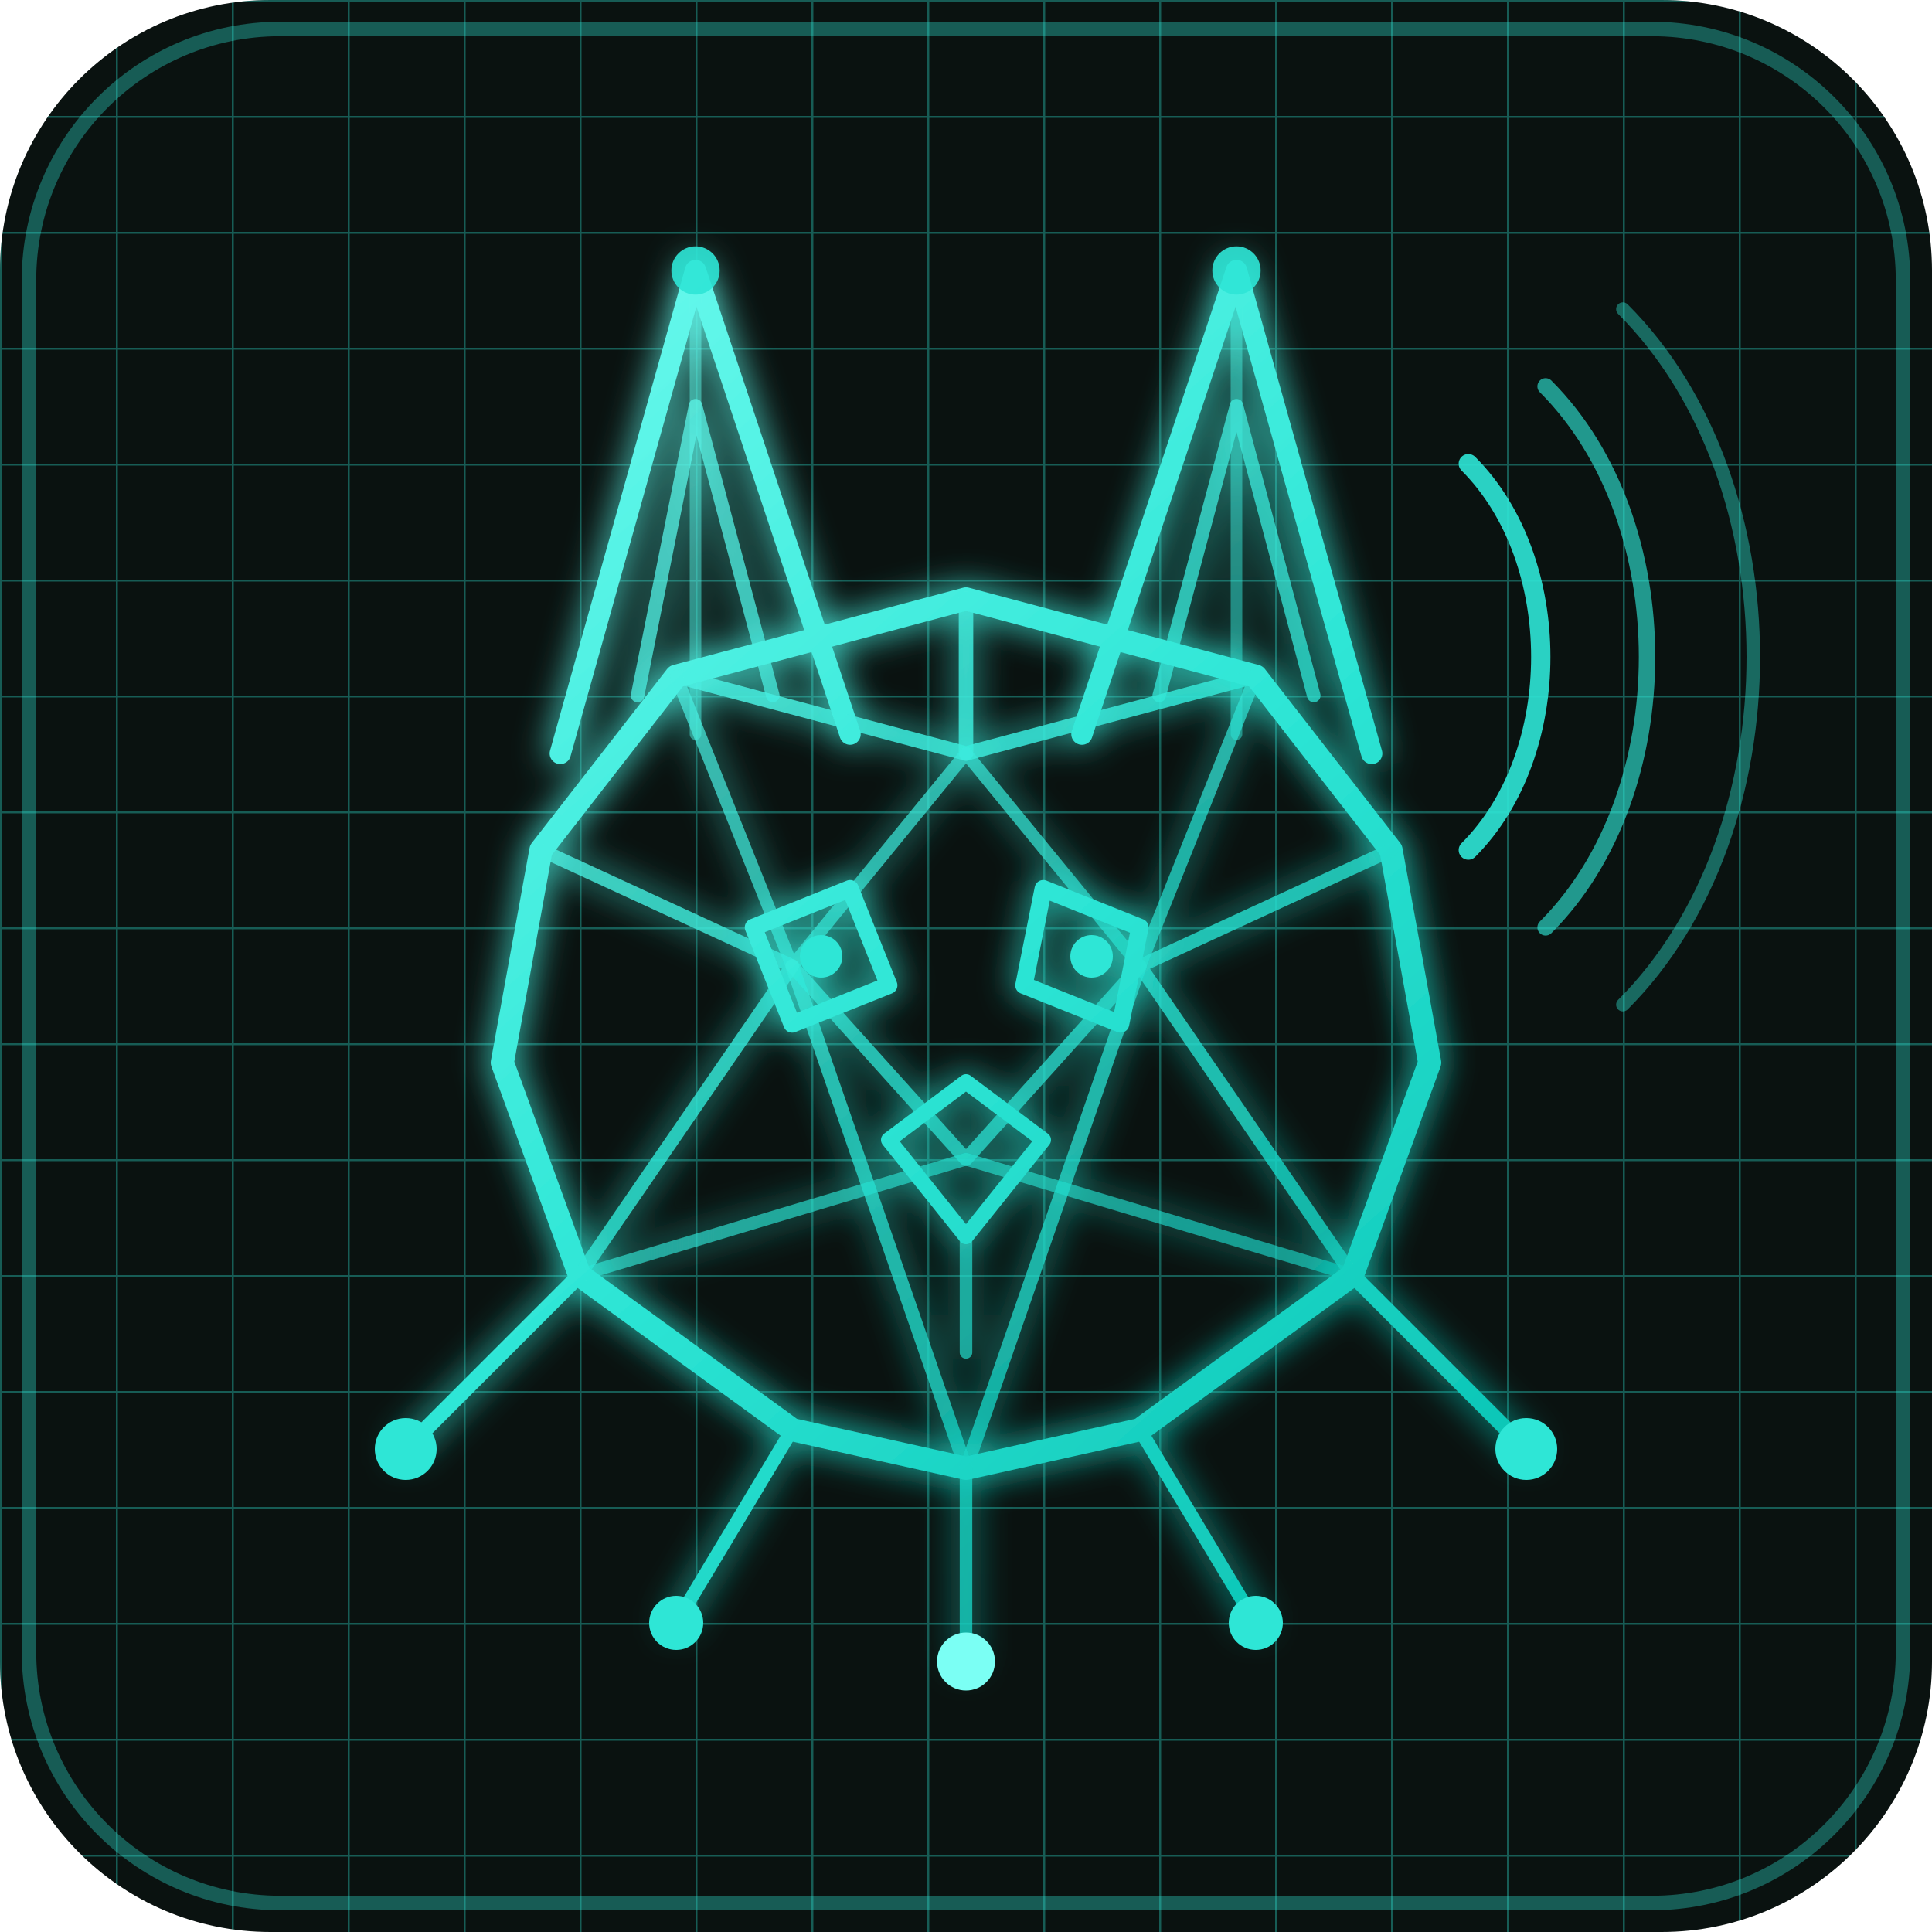
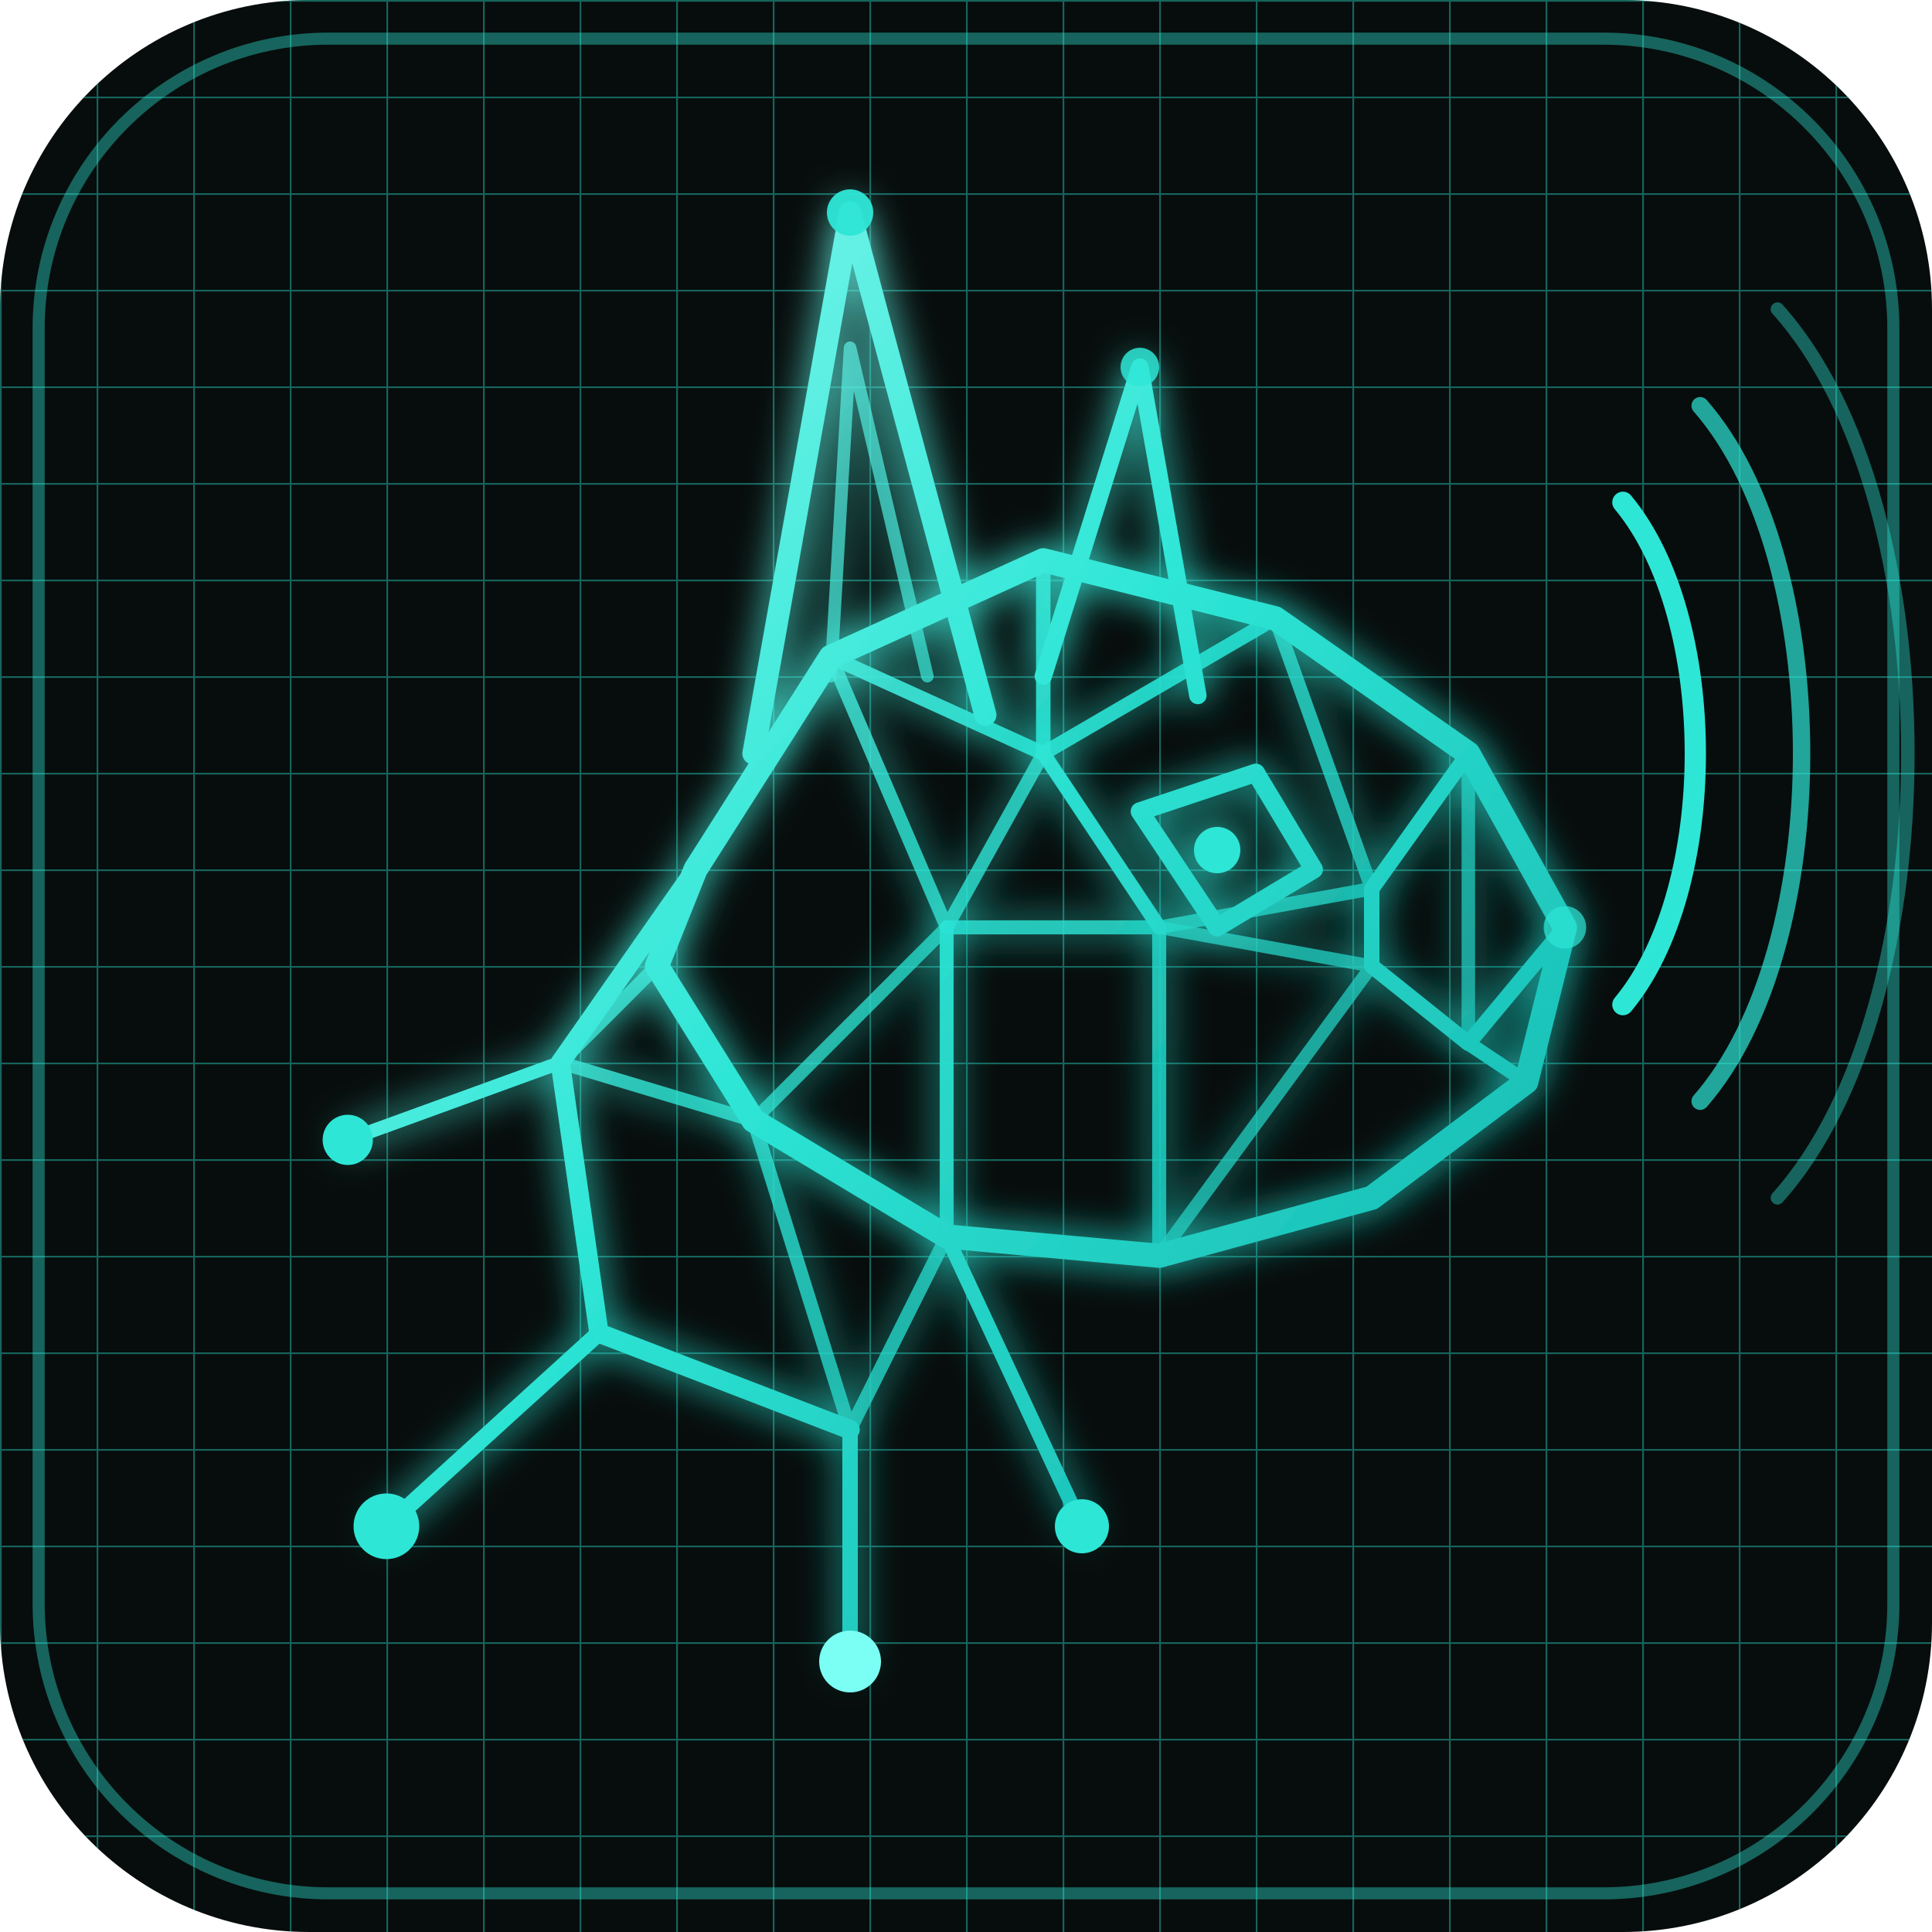
<svg xmlns="http://www.w3.org/2000/svg" viewBox="0 0 200 200" fill="none" role="img" aria-label="Pika Tech">
  <defs>
-     <linearGradient id="cyan" x1="30" y1="20" x2="170" y2="180" gradientUnits="userSpaceOnUse">
-       <stop stop-color="#7bfff4" />
-       <stop offset="0.5" stop-color="#2ee6d6" />
-       <stop offset="1" stop-color="#00b8a9" />
+     <linearGradient id="c" x1="20" y1="30" x2="180" y2="170" gradientUnits="userSpaceOnUse">
+       <stop stop-color="#9afcf3" />
+       <stop offset="0.45" stop-color="#2ee6d6" />
+       <stop offset="1" stop-color="#0ea5a0" />
    </linearGradient>
-     <filter id="glow" x="-40%" y="-40%" width="180%" height="180%">
-       <feGaussianBlur stdDeviation="1.8" result="b" />
+     <filter id="g" x="-50%" y="-50%" width="200%" height="200%">
+       <feGaussianBlur stdDeviation="2" result="b" />
      <feMerge>
        <feMergeNode in="b" />
        <feMergeNode in="SourceGraphic" />
      </feMerge>
    </filter>
-     <pattern id="grid" width="12" height="12" patternUnits="userSpaceOnUse">
-       <path d="M 12 0 L 0 0 0 12" fill="none" stroke="#2ee6d6" stroke-width="0.4" />
+     <pattern id="grid" width="10" height="10" patternUnits="userSpaceOnUse">
+       <path d="M 10 0 L 0 0 0 10" fill="none" stroke="#2ee6d6" stroke-width="0.35" />
    </pattern>
  </defs>
-   <rect width="200" height="200" rx="28" fill="#0a1210" />
-   <rect width="200" height="200" rx="28" fill="url(#grid)" opacity="0.35" />
-   <rect x="3" y="3" width="194" height="194" rx="26" stroke="#2ee6d6" stroke-width="1.5" opacity="0.35" />
-   <g filter="url(#glow)" stroke="url(#cyan)" stroke-linejoin="round" stroke-linecap="round" fill="none">
-     <path stroke-width="2.2" d="M58 78 L72 28 L88 76" />
-     <path stroke-width="1.4" opacity="0.75" d="M66 72 L72 42 L80 72" />
-     <path stroke-width="1.2" opacity="0.5" d="M72 28 L72 76" />
-     <path stroke-width="2.2" d="M112 76 L128 28 L142 78" />
-     <path stroke-width="1.4" opacity="0.75" d="M120 72 L128 42 L136 72" />
-     <path stroke-width="1.2" opacity="0.5" d="M128 28 L128 76" />
-     <path stroke-width="2.4" d="M56 88 L70 70 L100 62 L130 70 L144 88 L148 110 L140 132 L118 148 L100 152 L82 148 L60 132 L52 110 Z" />
-     <path stroke-width="1.5" opacity="0.85" d="M70 70 L100 78 L130 70" />
-     <path stroke-width="1.5" opacity="0.85" d="M100 62 L100 78" />
-     <path stroke-width="1.3" opacity="0.7" d="M70 70 L82 100 L100 78 L118 100 L130 70" />
-     <path stroke-width="1.4" opacity="0.8" d="M56 88 L82 100 L60 132" />
-     <path stroke-width="1.4" opacity="0.8" d="M144 88 L118 100 L140 132" />
-     <path stroke-width="1.4" opacity="0.75" d="M82 100 L100 120 L118 100" />
-     <path stroke-width="1.4" opacity="0.75" d="M82 100 L100 152" />
-     <path stroke-width="1.4" opacity="0.75" d="M118 100 L100 152" />
-     <path stroke-width="1.3" opacity="0.65" d="M60 132 L100 120 L140 132" />
-     <path stroke-width="1.8" d="M78 96 L88 92 L92 102 L82 106 Z" />
-     <path stroke-width="1.8" d="M108 92 L118 96 L116 106 L106 102 Z" />
-     <circle cx="85" cy="99" r="2.2" fill="#2ee6d6" stroke="none" />
-     <circle cx="113" cy="99" r="2.2" fill="#2ee6d6" stroke="none" />
-     <path stroke-width="1.6" d="M92 118 L100 128 L108 118 L100 112 Z" />
-     <path stroke-width="1.3" opacity="0.7" d="M100 128 L100 140" />
-     <path stroke-width="1.6" d="M60 132 L42 150" />
-     <path stroke-width="1.6" d="M140 132 L158 150" />
-     <path stroke-width="1.4" d="M82 148 L70 168" />
-     <path stroke-width="1.4" d="M118 148 L130 168" />
-     <path stroke-width="1.3" opacity="0.8" d="M100 152 L100 172" />
+   <rect width="200" height="200" rx="32" fill="#070d0c" />
+   <rect width="200" height="200" rx="32" fill="url(#grid)" opacity="0.4" />
+   <rect x="4" y="4" width="192" height="192" rx="30" stroke="#2ee6d6" stroke-width="1.25" opacity="0.4" />
+   <g filter="url(#g)" stroke="url(#c)" fill="none" stroke-linejoin="round" stroke-linecap="round">
+     <path stroke-width="2.3" d="M78 78 L88 22 L102 74" />
+     <path stroke-width="1.3" opacity="0.7" d="M86 70 L88 36 L96 70" />
+     <path stroke-width="1.8" d="M108 70 L118 38 L124 72" />
+     <path stroke-width="2.5" d="M72 90 L86 68 L108 58 L132 64 L152 78 L162 96 L158 112 L142 124 L120 130 L98 128 L78 116 L68 100 Z" />
+     <path stroke-width="1.5" opacity="0.9" d="M86 68 L108 78 L132 64" />
+     <path stroke-width="1.5" opacity="0.9" d="M108 58 L108 78 L120 96" />
+     <path stroke-width="1.4" opacity="0.8" d="M86 68 L98 96 L108 78" />
+     <path stroke-width="1.4" opacity="0.8" d="M132 64 L142 92 L120 96 L108 78" />
+     <path stroke-width="1.9" d="M118 84 L130 80 L136 90 L126 96 Z" />
+     <circle cx="126" cy="88" r="2.4" fill="#2ee6d6" stroke="none" />
+     <path stroke-width="1.6" d="M142 92 L152 78 L162 96 L152 108 L142 100 Z" />
+     <path stroke-width="1.4" opacity="0.75" d="M152 78 L152 108" />
+     <path stroke-width="1.5" d="M152 108 L158 112" />
+     <path stroke-width="1.45" opacity="0.85" d="M98 96 L120 96 L120 130" />
+     <path stroke-width="1.45" opacity="0.85" d="M98 96 L98 128 L120 130" />
+     <path stroke-width="1.35" opacity="0.75" d="M78 116 L98 96 L98 128" />
+     <path stroke-width="1.35" opacity="0.75" d="M120 96 L142 100 L120 130" />
+     <path stroke-width="2" d="M72 90 L58 110 L62 138 L88 148" />
+     <path stroke-width="1.4" opacity="0.8" d="M68 100 L58 110 L78 116" />
+     <path stroke-width="1.4" opacity="0.8" d="M78 116 L88 148 L98 128" />
+     <path stroke-width="1.7" d="M62 138 L40 158" />
+     <path stroke-width="1.6" d="M88 148 L88 172" />
+     <path stroke-width="1.5" d="M98 128 L112 158" />
+     <path stroke-width="1.4" d="M58 110 L36 118" />
  </g>
-   <circle cx="42" cy="150" r="3.2" fill="#2ee6d6" />
-   <circle cx="158" cy="150" r="3.2" fill="#2ee6d6" />
-   <circle cx="70" cy="168" r="2.8" fill="#2ee6d6" />
-   <circle cx="130" cy="168" r="2.8" fill="#2ee6d6" />
-   <circle cx="100" cy="172" r="3" fill="#7bfff4" />
-   <circle cx="72" cy="28" r="2.5" fill="#2ee6d6" opacity="0.9" />
-   <circle cx="128" cy="28" r="2.5" fill="#2ee6d6" opacity="0.9" />
-   <g stroke="#2ee6d6" fill="none" stroke-linecap="round" opacity="0.9">
-     <path stroke-width="2" d="M152 48 C162 58, 162 78, 152 88" />
-     <path stroke-width="1.7" opacity="0.7" d="M160 40 C174 54, 174 82, 160 96" />
-     <path stroke-width="1.4" opacity="0.45" d="M168 32 C186 50, 186 86, 168 104" />
+   <circle cx="40" cy="158" r="3.4" fill="#2ee6d6" />
+   <circle cx="88" cy="172" r="3.2" fill="#7bfff4" />
+   <circle cx="112" cy="158" r="2.8" fill="#2ee6d6" />
+   <circle cx="36" cy="118" r="2.6" fill="#2ee6d6" />
+   <circle cx="88" cy="22" r="2.4" fill="#2ee6d6" opacity="0.95" />
+   <circle cx="118" cy="38" r="2" fill="#2ee6d6" opacity="0.85" />
+   <circle cx="162" cy="96" r="2.2" fill="#2ee6d6" opacity="0.7" />
+   <g stroke="#2ee6d6" fill="none" stroke-linecap="round">
+     <path stroke-width="2.2" d="M168 52 C178 64, 178 92, 168 104" />
+     <path stroke-width="1.8" opacity="0.7" d="M176 42 C190 58, 190 98, 176 114" />
+     <path stroke-width="1.4" opacity="0.4" d="M184 32 C202 52, 202 104, 184 124" />
  </g>
</svg>
